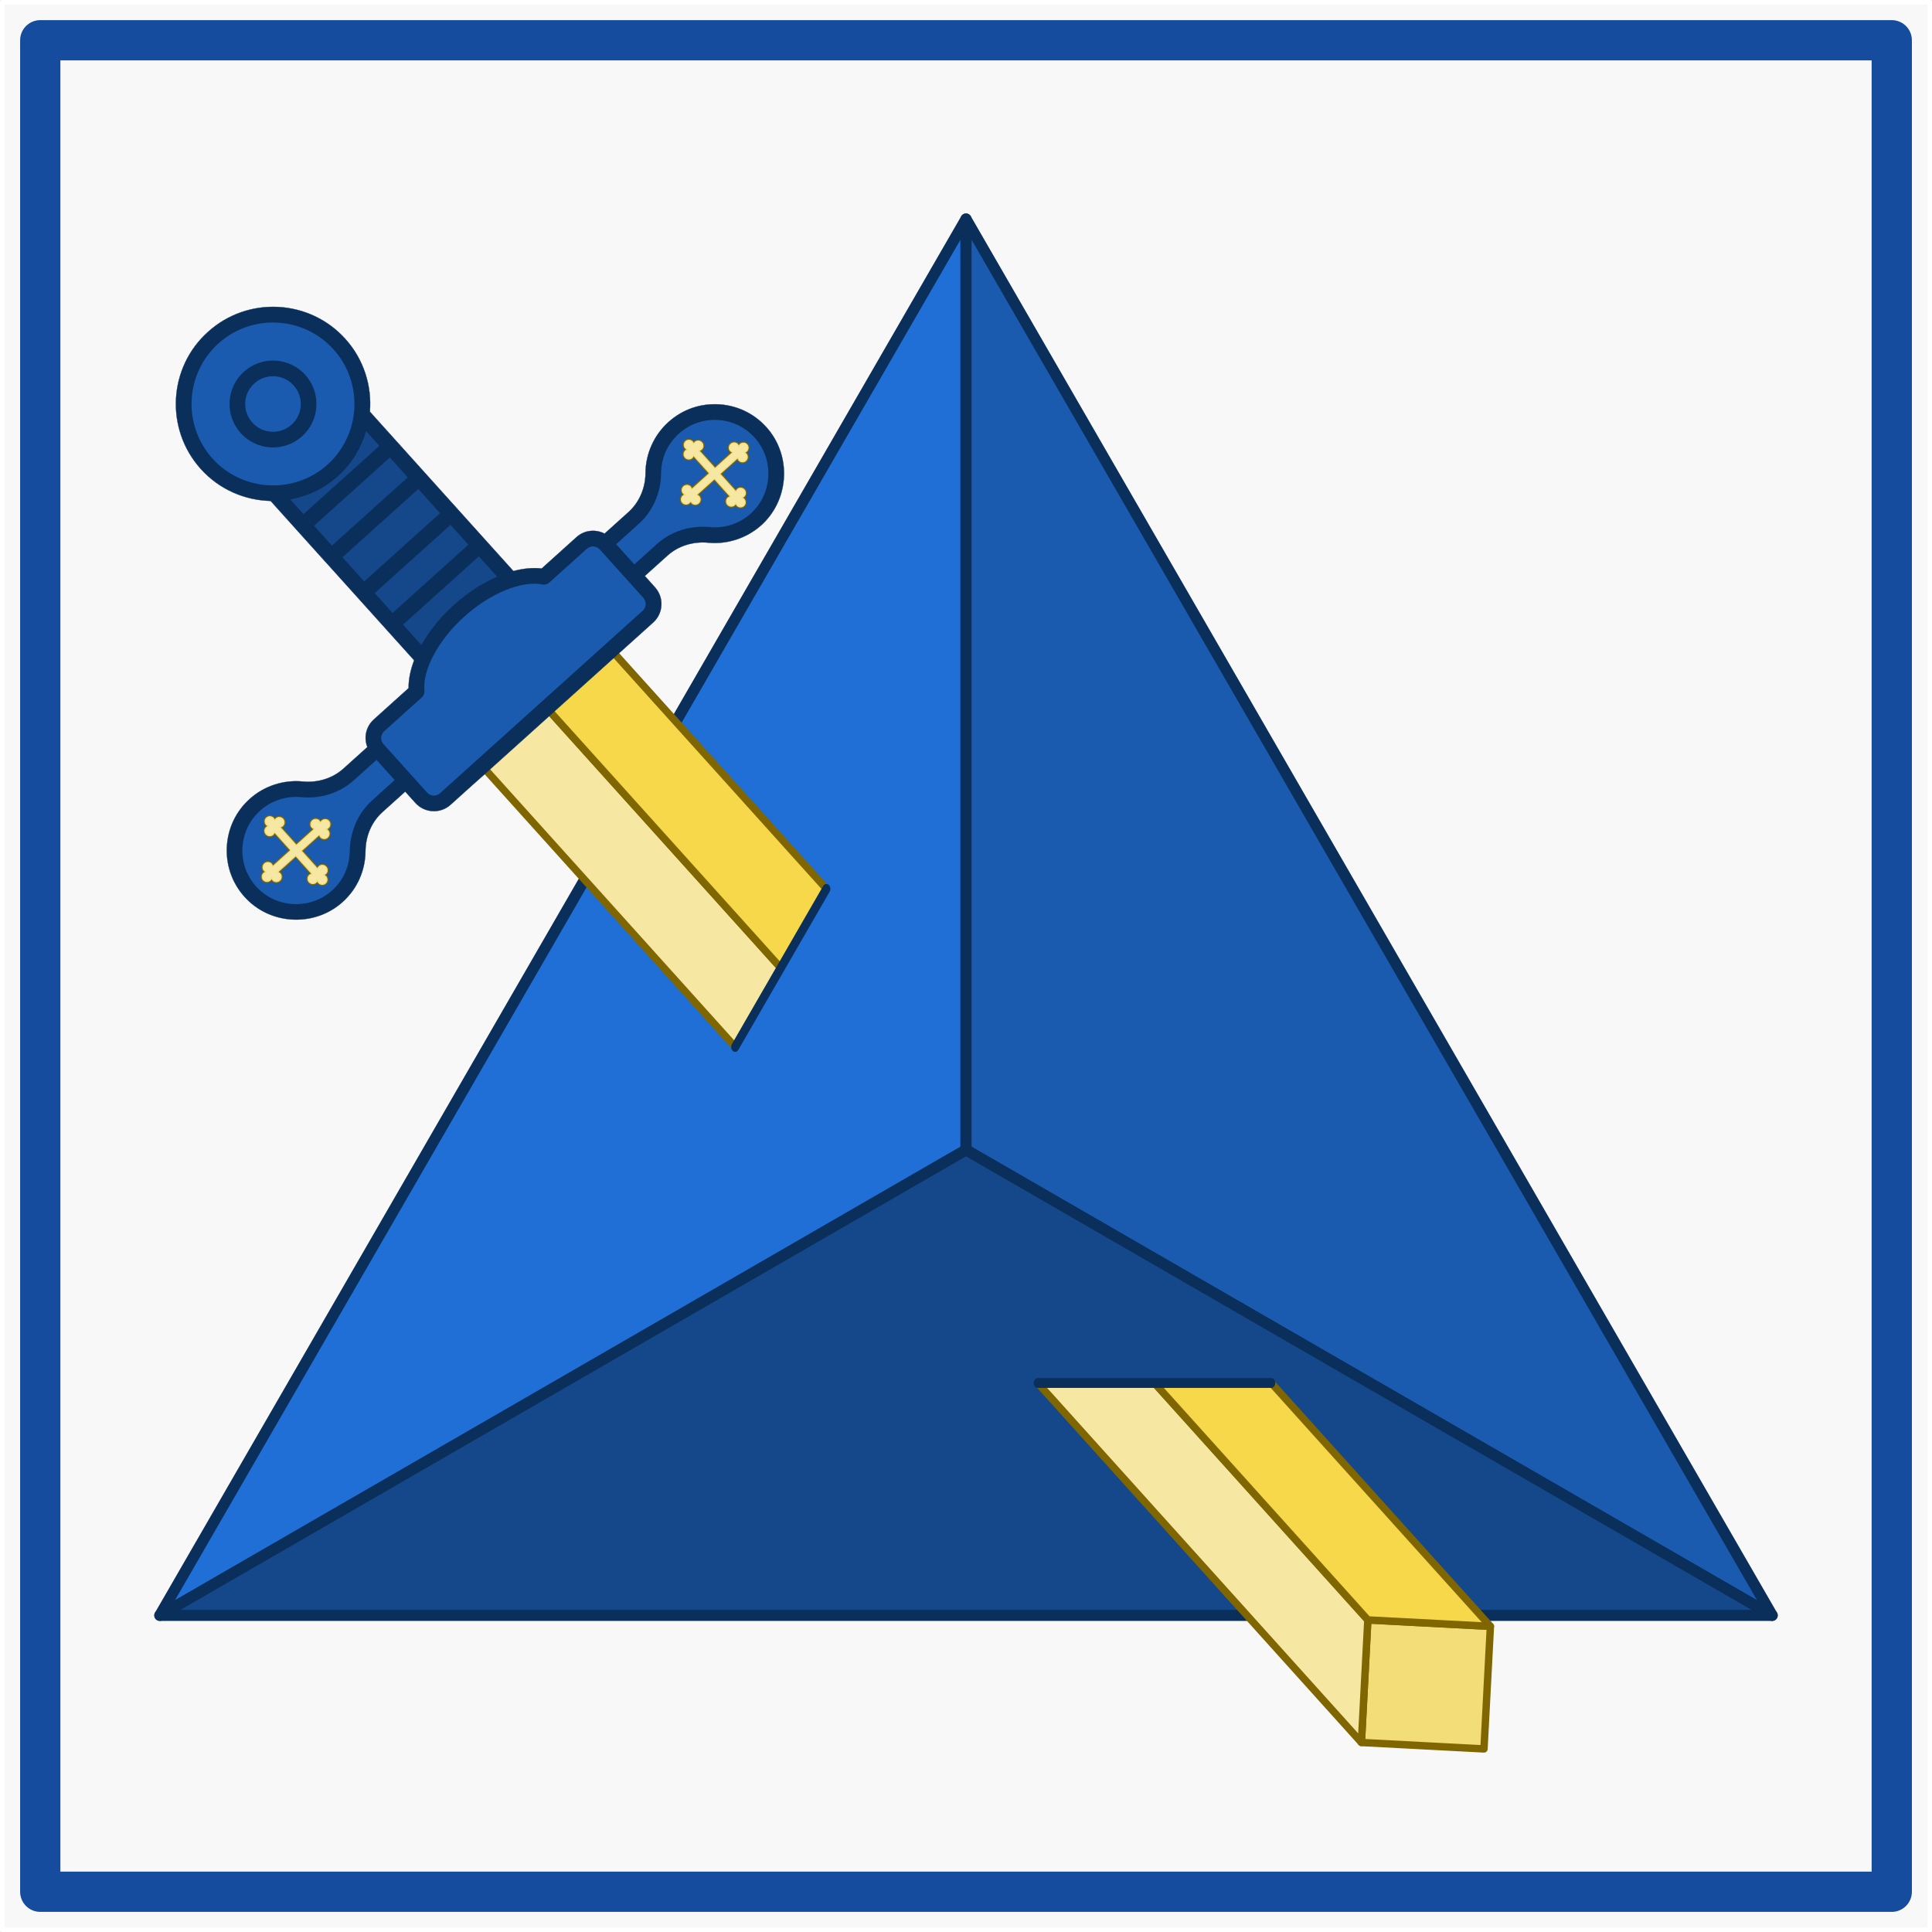
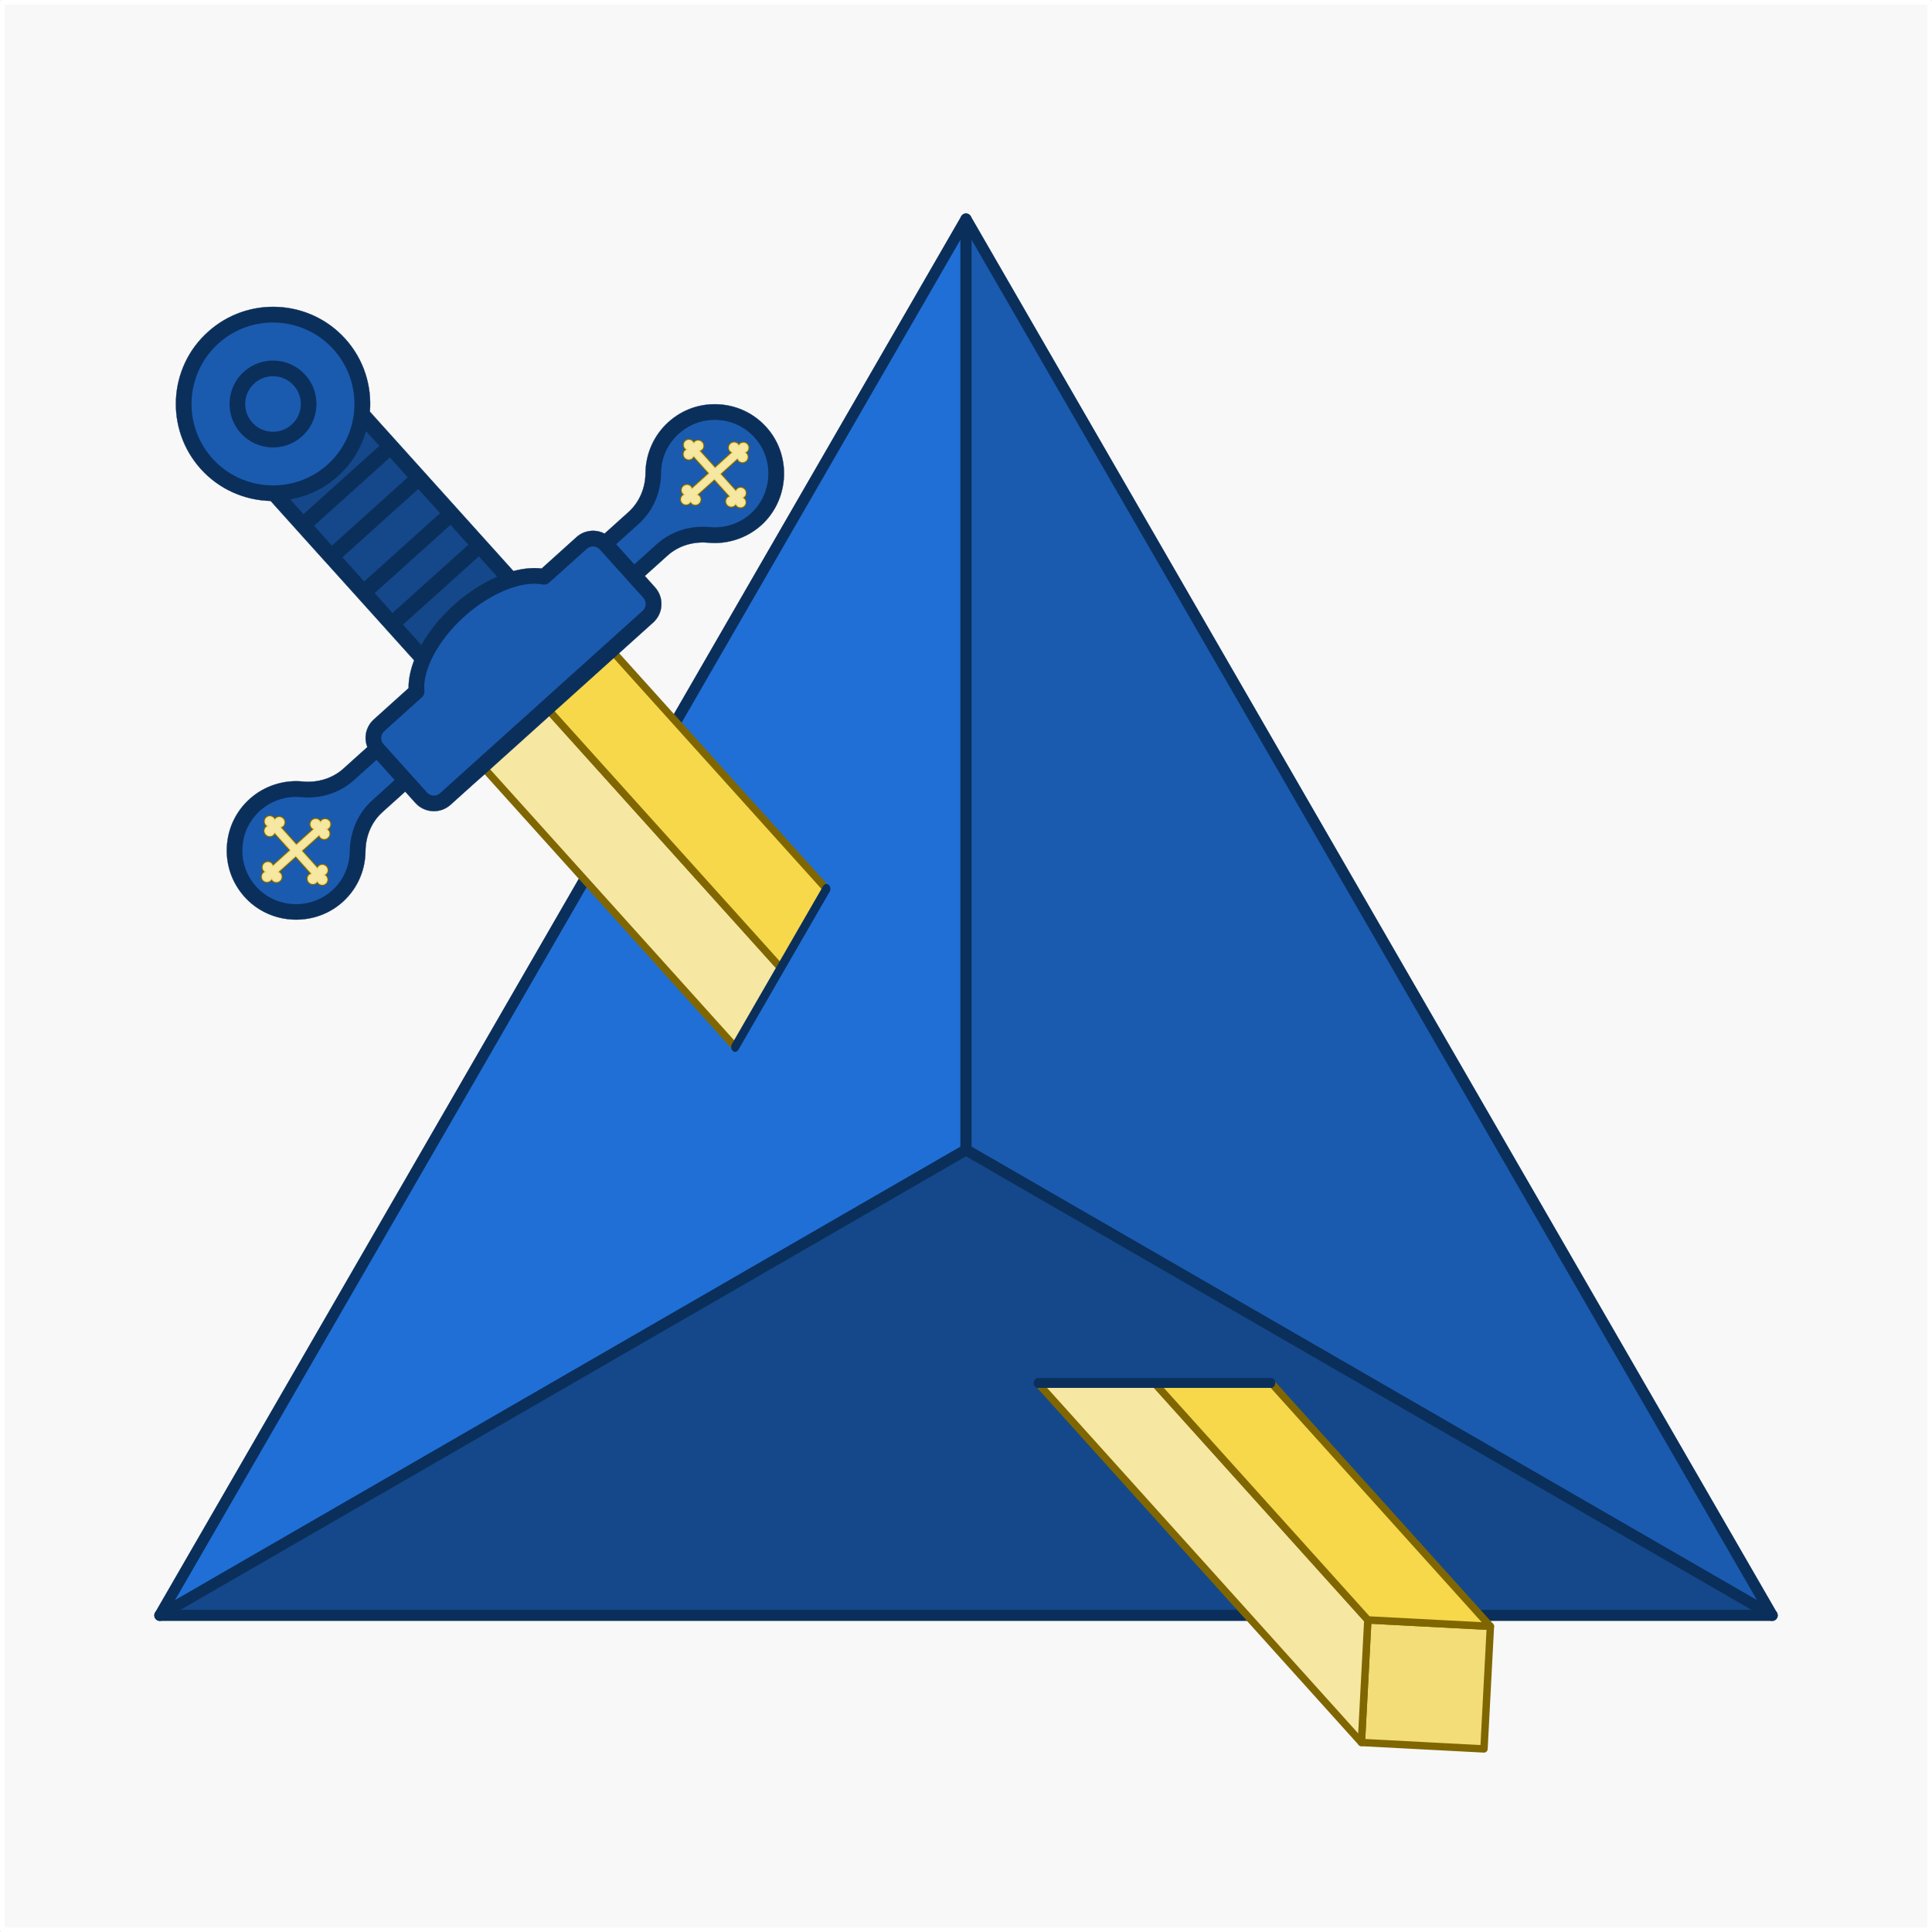
<svg xmlns="http://www.w3.org/2000/svg" width="120mm" height="120mm" viewBox="0 0 120 120" version="1.1" id="svg1">
  <defs id="defs1">
    <path id="path_63" d="m -145.707,-0.657 c 0.126,0.42 0.647,0.683 1.661,0.744 9.364,0.565 52.918,-12.931 76.927,-16.19 24.009,-3.26 44.568,-3.458 67.124,-3.367 22.556,0.091 44.205,0.652 68.213,3.912 24.008,3.26 66.121,15.887 75.837,15.646 1.193,-0.03 1.787,-0.287 1.916,-0.719" />
    <path id="path1" d="m -145.707,-0.657 c 0.126,0.42 0.647,0.683 1.661,0.744 9.364,0.565 52.918,-12.931 76.927,-16.19 24.009,-3.26 44.568,-3.458 67.124,-3.367 22.556,0.091 44.205,0.652 68.213,3.912 24.008,3.26 66.121,15.887 75.837,15.646 1.193,-0.03 1.787,-0.287 1.916,-0.719" />
  </defs>
  <g id="layer1" transform="translate(-50.56684,-44.35985)">
    <rect style="fill:#f8f8f8;stroke:#ffffff;stroke-width:0.281;stroke-linecap:round;stroke-linejoin:round;fill-opacity:1" id="rect2" width="119.719" height="119.719" x="50.708" y="44.501" />
-     <rect style="display:inline;fill:none;fill-opacity:1;stroke:#154c9e;stroke-width:2.5;stroke-linecap:round;stroke-linejoin:round;stroke-dasharray:none;stroke-opacity:1" id="rect1" width="115" height="115" x="53.067" y="46.86" />
    <g id="g103-1" transform="matrix(0.19829,0,0,0.2471164,11.9987,-5.801845)" style="display:inline;vector-effect:non-scaling-stroke;stroke:none;stroke-width:0.858;stroke-dasharray:none;-inkscape-stroke:hairline">
      <g id="g15-7-6" style="display:inline;vector-effect:non-scaling-stroke;stroke:none;stroke-width:0.858;stroke-dasharray:none;-inkscape-stroke:hairline" transform="matrix(0.4396535,0,0,0.3527879,-31.08396,-654.8972)">
        <path id="path12-8" style="display:inline;fill:#1f6fd6;fill-opacity:1;stroke:#0b2f5b;stroke-width:7.897;stroke-linecap:round;stroke-linejoin:round;stroke-dasharray:none;stroke-opacity:1" d="M 494.553,-1879.324 -79.824,-884.468 494.553,-1216.086 Z" transform="translate(706.7916,4467.088)" />
        <path id="path14-3" style="display:inline;fill:#1a5bb0;fill-opacity:1;stroke:#0b2f5b;stroke-width:7.897;stroke-linecap:round;stroke-linejoin:round;stroke-dasharray:none;stroke-opacity:1" d="m 1775.723,3582.622 -574.38,-994.855 v 663.235 z" />
        <path id="path15-6-2" style="display:inline;fill:#14488a;fill-opacity:1;stroke:#0b2f5b;stroke-width:7.897;stroke-linecap:round;stroke-linejoin:round;stroke-dasharray:none;stroke-opacity:1" d="M 626.963,3582.619 H 1775.723 l -574.378,-331.617 z" />
      </g>
      <g id="svg2-7-8" transform="matrix(-0.01659107,0.2540283,-0.3165767,-0.01331307,631.1202,294.8532)" style="display:inline;stroke-width:0.256">
        <g id="g16-1-4" style="stroke-width:0.256">
          <rect style="fill:#f3dd78;fill-opacity:1;stroke:#806600;stroke-width:7.301;stroke-linecap:round;stroke-linejoin:round;stroke-dasharray:none;stroke-opacity:1;paint-order:fill markers stroke" id="rect1-6" width="121.277" height="121.279" x="1239.133" y="-160.442" transform="skewX(-7.4322039e-4)" />
          <path id="path3-4" style="fill:#f6e7a2;fill-opacity:1;stroke:#806600;stroke-width:7.301;stroke-linecap:round;stroke-linejoin:round;stroke-dasharray:none;stroke-opacity:1;paint-order:fill markers stroke" d="m 376.12,823.858 60.631,60.635 269.72,-269.721 -80.331,-40.933 z m 646.274,-525.01 338.011,-338.01 -121.266,-0.004 -222.784,222.792 z" />
          <path id="rect3-8" style="fill:#f6d84a;fill-opacity:1;stroke:#806600;stroke-width:7.301;stroke-linecap:round;stroke-linejoin:round;stroke-dasharray:none;stroke-opacity:1;paint-order:fill markers stroke" d="m 315.474,763.211 60.646,60.648 250.02,-250.019 -80.359,-40.931 z m 700.882,-579.584 222.784,-222.792 -0.011,-121.279 -228.813,228.807 z" />
        </g>
        <g id="g17-1-6" style="stroke-width:0.256">
          <path style="fill:#0b2f5b;fill-opacity:1;stroke:#0b2f5b;stroke-width:0.256;stroke-opacity:1" d="m 450.913,876.648 -127.6,-127.6 -10.932,-10.956 -20.484,-20.484 c -4.641,-4.641 -10.828,-7.219 -17.391,-7.219 -6.563,0 -12.75,2.578 -17.391,7.219 l -10.688,10.641 -21.375,-21.375 c -10.031,-10.031 -15.422,-24.469 -14.766,-39.609 0.797,-18.797 -6.328,-37.312 -19.5,-50.812 -25.734,-26.203 -68.578,-27.234 -95.484,-2.344 -13.828,12.797 -21.656,30.188 -22.031,48.984 -0.375,18.844 6.75,36.516 20.109,49.828 13.547,13.547 32.297,20.812 51.422,19.969 15,-0.703 29.344,4.688 39.422,14.766 l 22.5,22.5 c -4.125,9.047 -2.531,20.109 4.922,27.516 l 32.766,32.766 c -0.562,8.578 0.844,18 3.984,27.75 l -149.86,149.86 c -25.453,-0.703 -51.141,8.578 -70.5,27.938 -37.453,37.453 -37.453,98.344 0,135.79 18.703,18.844 43.312,28.219 67.875,28.219 24.609,0 49.172,-9.375 67.875,-28.078 19.406,-19.406 28.641,-45.094 27.938,-70.547 l 27.703,-27.656 c 0,0 0.047,0 0.047,-0.047 l 29.625,-29.625 v -0.047 l 92.484,-92.484 c 9.75,3.141 19.172,4.594 27.703,3.984 l 32.766,32.766 c 4.781,4.781 11.109,7.172 17.391,7.172 3.469,0 6.938,-0.797 10.172,-2.25 l 22.5,22.5 c 10.078,10.078 15.469,24.469 14.812,39.422 -0.844,19.172 6.422,37.922 19.922,51.469 12.984,12.984 30.141,20.062 48.422,20.062 h 1.359 c 18.797,-0.375 36.234,-8.203 49.031,-22.031 24.891,-26.953 23.812,-69.75 -2.391,-95.484 -13.641,-13.359 -31.688,-20.25 -50.766,-19.453 -15.422,0.609 -29.438,-4.641 -39.609,-14.812 l -21.328,-21.328 10.641,-10.641 c 4.641,-4.641 7.219,-10.828 7.219,-17.391 0,-6.563 -2.578,-12.75 -7.219,-17.391 l -20.484,-20.484 z" id="path16-8" />
          <path style="fill:#1a5bb0;fill-opacity:1;stroke-width:0.256" d="m 471.393,931.878 -45.469,45.469 c -3.562,3.562 -9.328,3.562 -12.844,0 l -35.391,-35.391 c -1.453,-1.453 -3.422,-2.25 -5.484,-2.25 -0.375,0 -0.75,0.047 -1.125,0.094 -20.719,3.047 -51,-11.25 -75.328,-35.625 -24.328,-24.328 -38.625,-54.609 -35.625,-75.328 0.375,-2.438 -0.469,-4.875 -2.203,-6.609 l -35.297,-35.344 c -3.562,-3.562 -3.562,-9.328 0,-12.844 l 29.156,-29.156 c 0.047,-0.047 0.094,-0.047 0.188,-0.094 0.047,-0.047 0.047,-0.094 0.094,-0.188 l 15.984,-15.984 c 3.562,-3.562 9.328,-3.562 12.844,0 l 190.45,190.45 c 3.609,3.516 3.609,9.281 0.047,12.797 z" id="path13-0" />
          <path style="fill:#1a5bb0;fill-opacity:1;stroke-width:0.256" d="m 482.081,985.831 c 13.078,13.078 31.734,20.109 51.188,19.359 14.766,-0.609 28.781,4.734 39.281,15.047 20.297,19.922 21.141,53.062 1.875,73.922 -9.938,10.734 -23.438,16.781 -37.969,17.062 -14.531,0.281 -28.266,-5.203 -38.578,-15.516 -10.453,-10.5 -16.078,-25.031 -15.422,-39.844 0.844,-19.312 -6.234,-37.922 -19.359,-51.047 l -21.328,-21.328 18.938,-18.938 z" id="path11-4" />
          <path style="fill:#14488a;fill-opacity:1;stroke-width:0.256" d="m 306.951,964.315 -71.297,-71.297 19.125,-19.125 c 6.984,14.156 17.203,28.406 30.047,41.25 12.844,12.844 27.094,23.062 41.25,30.047 z" id="path10-0" />
          <path style="fill:#14488a;fill-opacity:1;stroke-width:0.256" d="m 163.791,1036.174 c -13.078,-13.078 -29.062,-21.469 -45.844,-25.406 l 13.828,-13.828 71.297,71.297 -13.828,13.828 c -3.938,-16.875 -12.375,-32.812 -25.453,-45.891 z" id="path9-9" />
          <path style="fill:#1a5bb0;fill-opacity:1;stroke-width:0.256" d="m 152.869,1160.954 c -31.406,31.406 -82.453,31.406 -113.86,0 -31.407,-31.406 -31.406,-82.453 0,-113.86 15.703,-15.703 36.328,-23.531 56.953,-23.531 20.625,0 41.25,7.828 56.953,23.531 31.312,31.406 31.312,82.5 -0.047,113.86 z" id="path8-2" />
          <path style="fill:#14488a;fill-opacity:1;stroke-width:0.256" d="m 277.319,993.934 -71.297,-71.297 18.656,-18.656 71.297,71.297 z" id="path7-4" />
          <path style="fill:#14488a;fill-opacity:1;stroke-width:0.256" d="m 213.991,1057.215 -71.297,-71.297 18.656,-18.656 71.297,71.297 z" id="path6-9-6" />
          <path style="fill:#14488a;fill-opacity:1;stroke-width:0.256" d="m 243.616,1027.59 -71.297,-71.297 22.734,-22.734 71.297,71.297 z" id="path5-2" />
          <path style="fill:#1a5bb0;fill-opacity:1;stroke-width:0.256" d="m 144.1,717.51 c -15.047,0.656 -29.156,-4.828 -39.797,-15.469 -10.312,-10.312 -15.844,-24 -15.562,-38.578 0.281,-14.531 6.328,-27.984 17.062,-37.922 20.812,-19.312 54,-18.469 73.922,1.781 10.219,10.406 15.703,24.75 15.094,39.281 -0.844,19.453 6.188,38.109 19.312,51.234 l 21.375,21.375 -18.938,18.938 -21.375,-21.375 c -13.172,-13.125 -31.734,-20.156 -51.094,-19.266 z" id="path1-6-5" />
          <path d="m 95.953,1061.1 c -11.484,0 -22.266,4.453 -30.375,12.562 -16.734,16.734 -16.734,43.969 0,60.75 8.109,8.109 18.891,12.562 30.375,12.562 11.484,0 22.266,-4.453 30.375,-12.562 16.734,-16.734 16.734,-44.016 0,-60.75 -8.109,-8.109 -18.891,-12.562 -30.375,-12.562 z m 19.406,62.344 c -5.203,5.203 -12.094,8.062 -19.406,8.062 -7.312,0 -14.25,-2.859 -19.406,-8.062 -10.688,-10.688 -10.688,-28.125 0,-38.812 5.203,-5.203 12.094,-8.062 19.406,-8.062 7.312,0 14.25,2.859 19.406,8.062 10.734,10.688 10.734,28.125 0,38.812 z" id="path2-5-3" style="fill:#0b2f5b;fill-opacity:1;stroke-width:0.256" />
          <g id="g39-1" transform="matrix(1.003155,2.988775e-8,2.9887802e-8,1.003156,-195.2055,-202.186)" style="stroke-width:0.191">
            <path d="m 319.241,885.898 c 0.889,0.168 1.735,0.592 2.418,1.275 1.831,1.831 1.815,4.836 -0.053,6.703 -1.868,1.868 -4.886,1.897 -6.717,0.066 -0.583,-0.583 -0.97,-1.283 -1.176,-2.031 -0.207,0.816 -0.613,1.586 -1.255,2.228 -1.868,1.868 -4.872,1.91 -6.703,0.079 -1.831,-1.831 -1.789,-4.836 0.079,-6.703 0.642,-0.642 1.412,-1.048 2.228,-1.255 -0.748,-0.206 -1.448,-0.593 -2.031,-1.176 -1.831,-1.831 -1.802,-4.849 0.066,-6.716 1.868,-1.868 4.872,-1.884 6.703,-0.053 0.683,0.683 1.107,1.529 1.275,2.418 l 16.706,-16.706 -16.706,-16.706 c -0.168,0.889 -0.592,1.735 -1.275,2.418 -1.831,1.831 -4.836,1.815 -6.703,-0.053 -1.868,-1.868 -1.897,-4.886 -0.066,-6.716 0.583,-0.583 1.283,-0.97 2.031,-1.176 -0.816,-0.207 -1.586,-0.613 -2.228,-1.255 -1.868,-1.868 -1.91,-4.872 -0.079,-6.703 1.831,-1.831 4.836,-1.789 6.703,0.079 0.642,0.642 1.048,1.412 1.255,2.228 0.206,-0.748 0.593,-1.448 1.176,-2.031 1.831,-1.831 4.849,-1.802 6.717,0.066 1.868,1.868 1.884,4.872 0.053,6.703 -0.683,0.683 -1.529,1.107 -2.418,1.275 l 16.706,16.706 16.706,-16.706 c -0.889,-0.168 -1.735,-0.592 -2.418,-1.275 -1.831,-1.831 -1.815,-4.836 0.053,-6.703 1.868,-1.868 4.886,-1.897 6.717,-0.066 0.583,0.583 0.97,1.283 1.176,2.031 0.207,-0.816 0.613,-1.586 1.255,-2.228 1.868,-1.868 4.872,-1.91 6.703,-0.079 1.831,1.831 1.789,4.836 -0.079,6.703 -0.642,0.642 -1.412,1.049 -2.228,1.255 0.748,0.206 1.448,0.593 2.031,1.176 1.831,1.831 1.802,4.849 -0.066,6.716 -1.868,1.868 -4.872,1.883 -6.703,0.053 -0.683,-0.683 -1.107,-1.529 -1.275,-2.418 l -16.706,16.706 16.706,16.706 c 0.168,-0.889 0.592,-1.735 1.275,-2.418 1.831,-1.831 4.836,-1.815 6.703,0.053 1.868,1.868 1.897,4.886 0.066,6.716 -0.583,0.583 -1.283,0.97 -2.031,1.176 0.816,0.207 1.586,0.613 2.228,1.255 1.868,1.868 1.91,4.872 0.079,6.703 -1.831,1.831 -4.836,1.789 -6.703,-0.079 -0.642,-0.642 -1.049,-1.412 -1.255,-2.228 -0.206,0.748 -0.593,1.448 -1.176,2.031 -1.831,1.831 -4.849,1.802 -6.717,-0.066 -1.868,-1.868 -1.884,-4.872 -0.053,-6.703 0.683,-0.683 1.529,-1.107 2.418,-1.275 l -16.706,-16.706 z" fill="#ebebeb" stroke="#000000" stroke-linejoin="round" stroke-width="3" id="path4-9" style="fill:#806600;fill-opacity:1;stroke:#806600;stroke-width:2.818;stroke-dasharray:none;stroke-opacity:1" />
            <path d="m 319.241,885.898 c 0.889,0.168 1.735,0.592 2.418,1.275 1.831,1.831 1.815,4.836 -0.053,6.703 -1.868,1.868 -4.886,1.897 -6.717,0.066 -0.583,-0.583 -0.97,-1.283 -1.176,-2.031 -0.207,0.816 -0.613,1.586 -1.255,2.228 -1.868,1.868 -4.872,1.91 -6.703,0.079 -1.831,-1.831 -1.789,-4.836 0.079,-6.703 0.642,-0.642 1.412,-1.048 2.228,-1.255 -0.748,-0.206 -1.448,-0.593 -2.031,-1.176 -1.831,-1.831 -1.802,-4.849 0.066,-6.716 1.868,-1.868 4.872,-1.884 6.703,-0.053 0.683,0.683 1.107,1.529 1.275,2.418 l 16.706,-16.706 -16.706,-16.706 c -0.168,0.889 -0.592,1.735 -1.275,2.418 -1.831,1.831 -4.836,1.815 -6.703,-0.053 -1.868,-1.868 -1.897,-4.886 -0.066,-6.716 0.583,-0.583 1.283,-0.97 2.031,-1.176 -0.816,-0.207 -1.586,-0.613 -2.228,-1.255 -1.868,-1.868 -1.91,-4.872 -0.079,-6.703 1.831,-1.831 4.836,-1.789 6.703,0.079 0.642,0.642 1.048,1.412 1.255,2.228 0.206,-0.748 0.593,-1.448 1.176,-2.031 1.831,-1.831 4.849,-1.802 6.717,0.066 1.868,1.868 1.884,4.872 0.053,6.703 -0.683,0.683 -1.529,1.107 -2.418,1.275 l 16.706,16.706 16.706,-16.706 c -0.889,-0.168 -1.735,-0.592 -2.418,-1.275 -1.831,-1.831 -1.815,-4.836 0.053,-6.703 1.868,-1.868 4.886,-1.897 6.717,-0.066 0.583,0.583 0.97,1.283 1.176,2.031 0.207,-0.816 0.613,-1.586 1.255,-2.228 1.868,-1.868 4.872,-1.91 6.703,-0.079 1.831,1.831 1.789,4.836 -0.079,6.703 -0.642,0.642 -1.412,1.049 -2.228,1.255 0.748,0.206 1.448,0.593 2.031,1.176 1.831,1.831 1.802,4.849 -0.066,6.716 -1.868,1.868 -4.872,1.883 -6.703,0.053 -0.683,-0.683 -1.107,-1.529 -1.275,-2.418 l -16.706,16.706 16.706,16.706 c 0.168,-0.889 0.592,-1.735 1.275,-2.418 1.831,-1.831 4.836,-1.815 6.703,0.053 1.868,1.868 1.897,4.886 0.066,6.716 -0.583,0.583 -1.283,0.97 -2.031,1.176 0.816,0.207 1.586,0.613 2.228,1.255 1.868,1.868 1.91,4.872 0.079,6.703 -1.831,1.831 -4.836,1.789 -6.703,-0.079 -0.642,-0.642 -1.049,-1.412 -1.255,-2.228 -0.206,0.748 -0.593,1.448 -1.176,2.031 -1.831,1.831 -4.849,1.802 -6.717,-0.066 -1.868,-1.868 -1.884,-4.872 -0.053,-6.703 0.683,-0.683 1.529,-1.107 2.418,-1.275 l -16.706,-16.706 z" fill="#ebebeb" stroke="#000000" stroke-linejoin="round" stroke-width="3" id="path1-2-9" style="fill:#f6e7a2;fill-opacity:1;stroke:#f3dd78;stroke-width:0.908;stroke-dasharray:none;stroke-opacity:1" />
          </g>
          <g id="g42-3" transform="matrix(1.017659,0,0,1.017659,193.4934,178.9092)" style="stroke-width:0.188">
            <path d="m 319.241,885.898 c 0.889,0.168 1.735,0.592 2.418,1.275 1.831,1.831 1.815,4.836 -0.053,6.703 -1.868,1.868 -4.886,1.897 -6.717,0.066 -0.583,-0.583 -0.97,-1.283 -1.176,-2.031 -0.207,0.816 -0.613,1.586 -1.255,2.228 -1.868,1.868 -4.872,1.91 -6.703,0.079 -1.831,-1.831 -1.789,-4.836 0.079,-6.703 0.642,-0.642 1.412,-1.048 2.228,-1.255 -0.748,-0.206 -1.448,-0.593 -2.031,-1.176 -1.831,-1.831 -1.802,-4.849 0.066,-6.716 1.868,-1.868 4.872,-1.884 6.703,-0.053 0.683,0.683 1.107,1.529 1.275,2.418 l 16.706,-16.706 -16.706,-16.706 c -0.168,0.889 -0.592,1.735 -1.275,2.418 -1.831,1.831 -4.836,1.815 -6.703,-0.053 -1.868,-1.868 -1.897,-4.886 -0.066,-6.716 0.583,-0.583 1.283,-0.97 2.031,-1.176 -0.816,-0.207 -1.586,-0.613 -2.228,-1.255 -1.868,-1.868 -1.91,-4.872 -0.079,-6.703 1.831,-1.831 4.836,-1.789 6.703,0.079 0.642,0.642 1.048,1.412 1.255,2.228 0.206,-0.748 0.593,-1.448 1.176,-2.031 1.831,-1.831 4.849,-1.802 6.717,0.066 1.868,1.868 1.884,4.872 0.053,6.703 -0.683,0.683 -1.529,1.107 -2.418,1.275 l 16.706,16.706 16.706,-16.706 c -0.889,-0.168 -1.735,-0.592 -2.418,-1.275 -1.831,-1.831 -1.815,-4.836 0.053,-6.703 1.868,-1.868 4.886,-1.897 6.717,-0.066 0.583,0.583 0.97,1.283 1.176,2.031 0.207,-0.816 0.613,-1.586 1.255,-2.228 1.868,-1.868 4.872,-1.91 6.703,-0.079 1.831,1.831 1.789,4.836 -0.079,6.703 -0.642,0.642 -1.412,1.049 -2.228,1.255 0.748,0.206 1.448,0.593 2.031,1.176 1.831,1.831 1.802,4.849 -0.066,6.716 -1.868,1.868 -4.872,1.883 -6.703,0.053 -0.683,-0.683 -1.107,-1.529 -1.275,-2.418 l -16.706,16.706 16.706,16.706 c 0.168,-0.889 0.592,-1.735 1.275,-2.418 1.831,-1.831 4.836,-1.815 6.703,0.053 1.868,1.868 1.897,4.886 0.066,6.716 -0.583,0.583 -1.283,0.97 -2.031,1.176 0.816,0.207 1.586,0.613 2.228,1.255 1.868,1.868 1.91,4.872 0.079,6.703 -1.831,1.831 -4.836,1.789 -6.703,-0.079 -0.642,-0.642 -1.049,-1.412 -1.255,-2.228 -0.206,0.748 -0.593,1.448 -1.176,2.031 -1.831,1.831 -4.849,1.802 -6.717,-0.066 -1.868,-1.868 -1.884,-4.872 -0.053,-6.703 0.683,-0.683 1.529,-1.107 2.418,-1.275 l -16.706,-16.706 z" fill="#ebebeb" stroke="#000000" stroke-linejoin="round" stroke-width="3" id="path40-9" style="fill:#806600;fill-opacity:1;stroke:#806600;stroke-width:2.778;stroke-dasharray:none;stroke-opacity:1" />
            <path d="m 319.241,885.898 c 0.889,0.168 1.735,0.592 2.418,1.275 1.831,1.831 1.815,4.836 -0.053,6.703 -1.868,1.868 -4.886,1.897 -6.717,0.066 -0.583,-0.583 -0.97,-1.283 -1.176,-2.031 -0.207,0.816 -0.613,1.586 -1.255,2.228 -1.868,1.868 -4.872,1.91 -6.703,0.079 -1.831,-1.831 -1.789,-4.836 0.079,-6.703 0.642,-0.642 1.412,-1.048 2.228,-1.255 -0.748,-0.206 -1.448,-0.593 -2.031,-1.176 -1.831,-1.831 -1.802,-4.849 0.066,-6.716 1.868,-1.868 4.872,-1.884 6.703,-0.053 0.683,0.683 1.107,1.529 1.275,2.418 l 16.706,-16.706 -16.706,-16.706 c -0.168,0.889 -0.592,1.735 -1.275,2.418 -1.831,1.831 -4.836,1.815 -6.703,-0.053 -1.868,-1.868 -1.897,-4.886 -0.066,-6.716 0.583,-0.583 1.283,-0.97 2.031,-1.176 -0.816,-0.207 -1.586,-0.613 -2.228,-1.255 -1.868,-1.868 -1.91,-4.872 -0.079,-6.703 1.831,-1.831 4.836,-1.789 6.703,0.079 0.642,0.642 1.048,1.412 1.255,2.228 0.206,-0.748 0.593,-1.448 1.176,-2.031 1.831,-1.831 4.849,-1.802 6.717,0.066 1.868,1.868 1.884,4.872 0.053,6.703 -0.683,0.683 -1.529,1.107 -2.418,1.275 l 16.706,16.706 16.706,-16.706 c -0.889,-0.168 -1.735,-0.592 -2.418,-1.275 -1.831,-1.831 -1.815,-4.836 0.053,-6.703 1.868,-1.868 4.886,-1.897 6.717,-0.066 0.583,0.583 0.97,1.283 1.176,2.031 0.207,-0.816 0.613,-1.586 1.255,-2.228 1.868,-1.868 4.872,-1.91 6.703,-0.079 1.831,1.831 1.789,4.836 -0.079,6.703 -0.642,0.642 -1.412,1.049 -2.228,1.255 0.748,0.206 1.448,0.593 2.031,1.176 1.831,1.831 1.802,4.849 -0.066,6.716 -1.868,1.868 -4.872,1.883 -6.703,0.053 -0.683,-0.683 -1.107,-1.529 -1.275,-2.418 l -16.706,16.706 16.706,16.706 c 0.168,-0.889 0.592,-1.735 1.275,-2.418 1.831,-1.831 4.836,-1.815 6.703,0.053 1.868,1.868 1.897,4.886 0.066,6.716 -0.583,0.583 -1.283,0.97 -2.031,1.176 0.816,0.207 1.586,0.613 2.228,1.255 1.868,1.868 1.91,4.872 0.079,6.703 -1.831,1.831 -4.836,1.789 -6.703,-0.079 -0.642,-0.642 -1.049,-1.412 -1.255,-2.228 -0.206,0.748 -0.593,1.448 -1.176,2.031 -1.831,1.831 -4.849,1.802 -6.717,-0.066 -1.868,-1.868 -1.884,-4.872 -0.053,-6.703 0.683,-0.683 1.529,-1.107 2.418,-1.275 l -16.706,-16.706 z" fill="#ebebeb" stroke="#000000" stroke-linejoin="round" stroke-width="3" id="path42-1" style="fill:#f6e7a2;fill-opacity:1;stroke:#f3dd78;stroke-width:0.895;stroke-dasharray:none;stroke-opacity:1" />
          </g>
        </g>
      </g>
      <g id="g18-1" style="stroke-width:0.858">
        <path id="rect1-3-0" style="display:inline;opacity:1;fill:none;stroke:#0b2f5b;stroke-width:2.488;stroke-linecap:round;stroke-linejoin:round;stroke-dasharray:none;stroke-opacity:1;paint-order:fill markers stroke;stop-color:#000000;stop-opacity:1" transform="matrix(-0.06517302,0.997874,-0.9991165,-0.04202648,0,0)" d="m 528.412,-554.477 -3.076,-73.031 z" />
        <path id="path17-4" style="display:inline;opacity:1;fill:none;stroke:#0b2f5b;stroke-width:2.488;stroke-linecap:round;stroke-linejoin:round;stroke-dasharray:none;stroke-opacity:1;paint-order:fill markers stroke;stop-color:#000000;stop-opacity:1" d="m 424.776,466.132 28.582,-39.73 z" />
      </g>
    </g>
  </g>
</svg>
